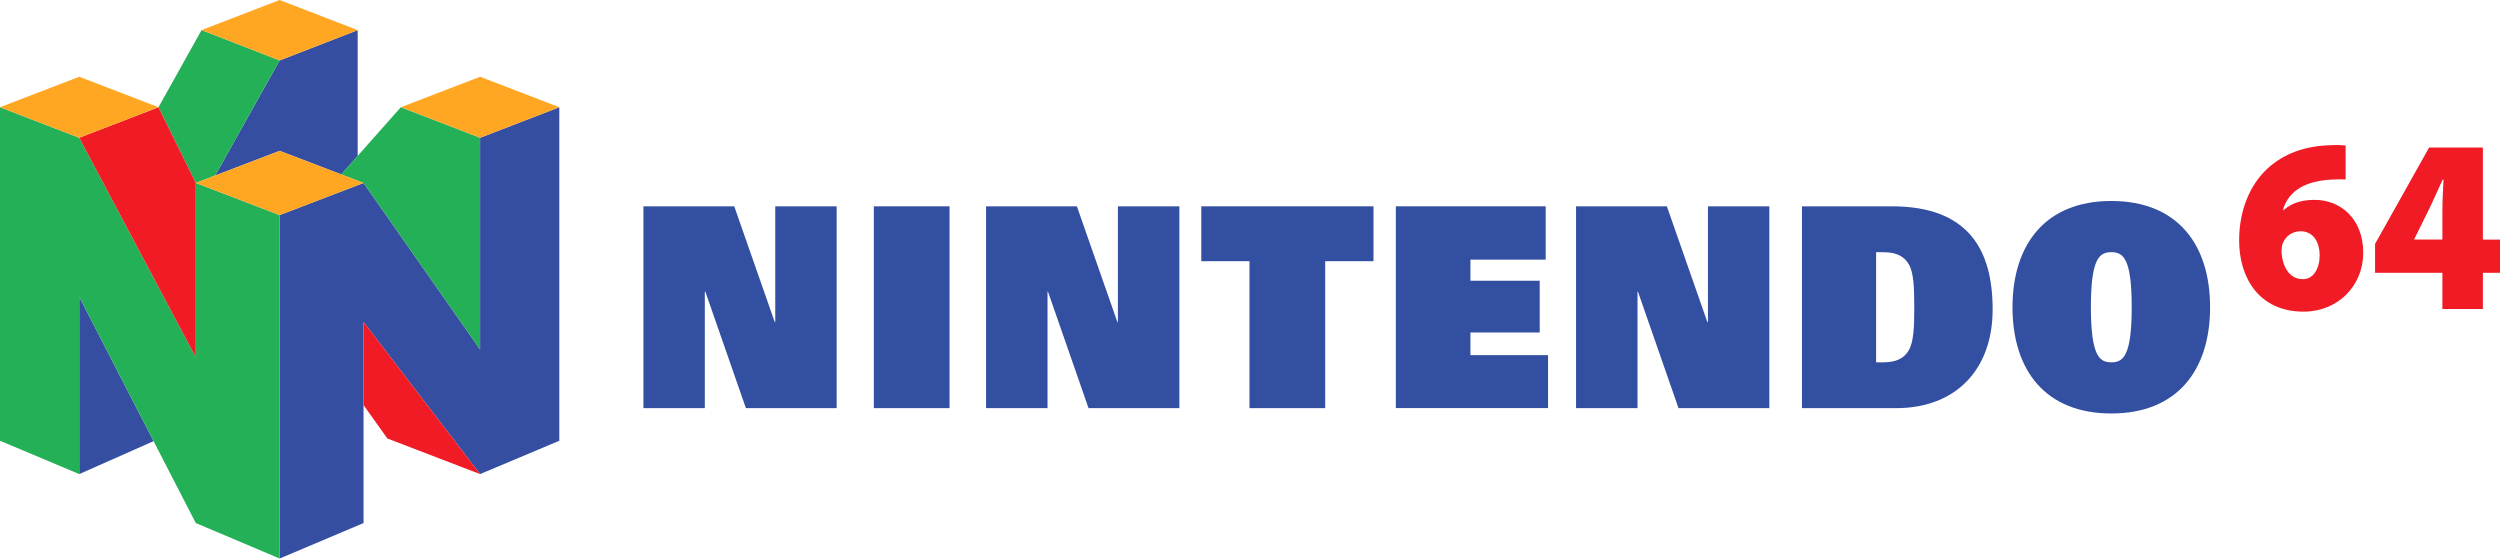
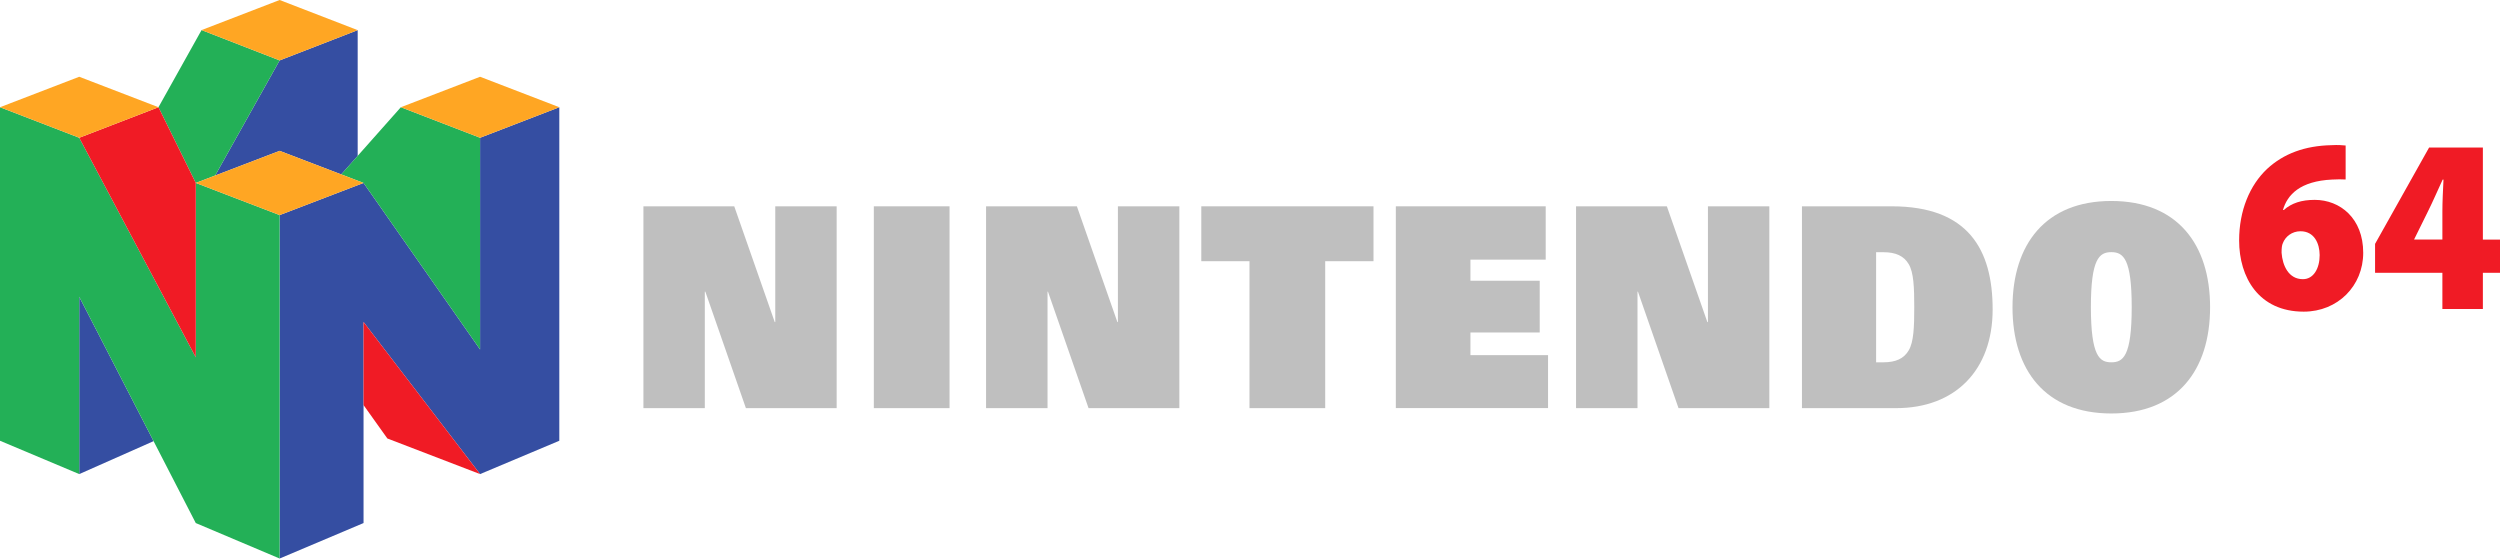
<svg xmlns="http://www.w3.org/2000/svg" width="1016mm" height="226.986mm" viewBox="0 0 1016 226.986" version="1.1" id="svg1">
  <defs id="defs1" />
  <g id="g12" transform="scale(0.2645833)">
-     <polyline class="st0" points="1145.7,626.9 1285.1,626.9 1285.1,316.9 1190.8,316.9 1190.8,494.7 1190,494.7 1127.8,316.9      988.3,316.9 988.3,626.9 1082.6,626.9 1082.6,448 1083.4,448 1145.7,626.9    " id="polyline1" style="fill:#334fa2" />
-     <rect x="1342.2" y="316.9" class="st0" width="116.3" height="310" id="rect3" style="fill:#334fa2" />
-     <polyline class="st0" points="1672,626.9 1811.5,626.9 1811.5,316.9 1717.1,316.9 1717.1,494.7 1716.3,494.7 1654.1,316.9      1514.6,316.9 1514.6,626.9 1609,626.9 1609,448 1609.7,448 1672,626.9    " id="polyline2" style="fill:#334fa2" />
-     <polyline class="st0" points="1919.2,401.2 1845.2,401.2 1845.2,316.9 2109.7,316.9 2109.7,401.2 2035.5,401.2 2035.5,626.9      1919.2,626.9 1919.2,401.2    " id="polyline4" style="fill:#334fa2" />
-     <polyline class="st0" points="2144,316.9 2374.2,316.9 2374.2,398.8 2258.6,398.8 2258.6,431.2 2365,431.2 2365,510.7      2258.6,510.7 2258.6,545.5 2377.8,545.5 2377.8,626.8 2144,626.8 2144,316.9    " id="polyline9" style="fill:#334fa2" />
-     <polyline class="st0" points="2578.2,626.9 2717.7,626.9 2717.7,316.9 2623.4,316.9 2623.4,494.7 2622.5,494.7 2560.3,316.9      2420.8,316.9 2420.8,626.9 2515.2,626.9 2515.2,448 2515.9,448 2578.2,626.9    " id="polyline3" style="fill:#334fa2" />
-     <path class="st0" d="m 2881.7,556.5 h 11.4 c 18.7,0 31.3,-5.7 38.6,-18.2 7.8,-12.9 8.6,-36.3 8.6,-66.3 0,-30.1 -0.8,-53.5 -8.6,-66.4 -7.3,-12.4 -19.8,-18.2 -38.6,-18.2 h -11.4 V 556.5 M 2767.8,316.9 h 137.9 c 117.6,0 155,66.5 155,158.4 0,93.6 -57.8,151.6 -148.1,151.6 h -144.8 z" id="path5" style="fill:#334fa2" />
-     <path class="st0" d="m 3243,556.5 c 17.9,0 31.3,-8.8 31.3,-84.6 0,-74.1 -12.6,-84.6 -31.3,-84.6 -18.7,0 -31.4,10.5 -31.4,84.6 0.1,75.9 13.6,84.6 31.4,84.6 m 0,-247.8 c 101.3,0 151.7,66.5 151.7,163.2 0,96.6 -50.4,163.2 -151.7,163.2 -101.3,0 -151.8,-66.5 -151.8,-163.2 0.1,-96.6 50.6,-163.2 151.8,-163.2 z" id="path6" style="fill:#334fa2" />
+     <polyline class="st0" points="1145.7,626.9 1285.1,626.9 1285.1,316.9 1190.8,316.9 1190.8,494.7 1190,494.7 1127.8,316.9      988.3,316.9 988.3,626.9 1082.6,626.9 1082.6,448 1083.4,448 1145.7,626.9    " id="polyline1" style="fill:#bfbfbf;fill-opacity:1" />
+     <rect x="1342.2" y="316.9" class="st0" width="116.3" height="310" id="rect3" style="fill:#bfbfbf;fill-opacity:1" />
+     <polyline class="st0" points="1672,626.9 1811.5,626.9 1811.5,316.9 1717.1,316.9 1717.1,494.7 1716.3,494.7 1654.1,316.9      1514.6,316.9 1514.6,626.9 1609,626.9 1609,448 1609.7,448 1672,626.9    " id="polyline2" style="fill:#bfbfbf;fill-opacity:1" />
+     <polyline class="st0" points="1919.2,401.2 1845.2,401.2 1845.2,316.9 2109.7,316.9 2109.7,401.2 2035.5,401.2 2035.5,626.9      1919.2,626.9 1919.2,401.2    " id="polyline4" style="fill:#bfbfbf;fill-opacity:1" />
+     <polyline class="st0" points="2144,316.9 2374.2,316.9 2374.2,398.8 2258.6,398.8 2258.6,431.2 2365,431.2 2365,510.7      2258.6,510.7 2258.6,545.5 2377.8,545.5 2377.8,626.8 2144,626.8 2144,316.9    " id="polyline9" style="fill:#bfbfbf;fill-opacity:1" />
+     <polyline class="st0" points="2578.2,626.9 2717.7,626.9 2717.7,316.9 2623.4,316.9 2623.4,494.7 2622.5,494.7 2560.3,316.9      2420.8,316.9 2420.8,626.9 2515.2,626.9 2515.2,448 2515.9,448 2578.2,626.9    " id="polyline3" style="fill:#bfbfbf;fill-opacity:1" />
+     <path class="st0" d="m 2881.7,556.5 h 11.4 c 18.7,0 31.3,-5.7 38.6,-18.2 7.8,-12.9 8.6,-36.3 8.6,-66.3 0,-30.1 -0.8,-53.5 -8.6,-66.4 -7.3,-12.4 -19.8,-18.2 -38.6,-18.2 h -11.4 V 556.5 M 2767.8,316.9 h 137.9 c 117.6,0 155,66.5 155,158.4 0,93.6 -57.8,151.6 -148.1,151.6 h -144.8 z" id="path5" style="fill:#bfbfbf;fill-opacity:1" />
+     <path class="st0" d="m 3243,556.5 c 17.9,0 31.3,-8.8 31.3,-84.6 0,-74.1 -12.6,-84.6 -31.3,-84.6 -18.7,0 -31.4,10.5 -31.4,84.6 0.1,75.9 13.6,84.6 31.4,84.6 m 0,-247.8 c 101.3,0 151.7,66.5 151.7,163.2 0,96.6 -50.4,163.2 -151.7,163.2 -101.3,0 -151.8,-66.5 -151.8,-163.2 0.1,-96.6 50.6,-163.2 151.8,-163.2 z" id="path6" style="fill:#bfbfbf;fill-opacity:1" />
    <path class="st1" d="m 3537.4,428.8 c 16,0 25.6,-16.2 25.6,-37 -0.1,-17.6 -8.1,-36.6 -29.5,-36.6 -13,0 -23.2,8.2 -27,18.2 -1.5,3.1 -2,7.5 -2,14.8 1.4,19.8 10.9,40.6 32.6,40.6 h 0.3 m 65.4,-153.1 c -6.2,-0.4 -12.2,-0.3 -20.6,0.1 -49.1,2.3 -68.9,23.2 -75.6,46.8 h 1.2 c 12.2,-10.7 27.3,-15.6 47.6,-15.6 38.9,0 74.5,28.2 74.5,81.3 0,50.8 -39.1,90.4 -91.4,90.4 -69.1,0 -99.2,-52.7 -99.2,-109.3 0,-46 16.3,-84.9 43,-110 25.5,-23.6 58.3,-35.5 98.5,-36.4 10.7,-0.6 17,0 22.1,0.5 v 52.2 z" id="path7" style="fill:#f01b25" />
    <path class="st1" d="m 3751.5,368 v -42.7 c 0,-15.7 0.9,-32.1 1.7,-49.4 h -1.3 c -7.8,16.8 -14.5,32.7 -23.1,49.9 l -20.4,41.3 -0.3,0.8 h 43.4 m 0,106.7 V 419 h -103.4 v -44.4 l 83,-148 h 82.6 V 368 h 26.3 v 51 h -26.3 v 55.6 z" id="path8" style="fill:#f01b25" />
  </g>
  <g id="g1">
    <polygon class="st2" points="549.4,239.5 549.4,46.3 429.5,92.8 330.5,269.6 429.5,231.7 524.1,267.9 " id="polygon11" style="fill:#354ea2" transform="scale(0.2645833)" />
    <polygon class="st2" points="235.9,677.6 121.7,455.9 121.7,728.2 " id="polygon13" style="fill:#354ea2" transform="scale(0.2645833)" />
    <polygon class="st2" points="737.4,536.8 737.4,211.6 859.1,164.7 859.1,677 737.4,728.2 558.4,494.6 558.4,803.4 429.5,857.9 429.5,330.4 558.4,281 " id="polygon12" style="fill:#354ea2" transform="scale(0.2645833)" />
    <polygon class="st3" points="300.7,281 330.5,269.6 429.5,92.8 309.6,46.2 243.4,164.7 " id="polygon14" style="fill:#23b057" transform="scale(0.2645833)" />
    <polygon class="st3" points="615.7,164.7 737.4,211.6 737.4,536.8 558.4,281 524.1,267.9 " id="polygon15" style="fill:#23b057" transform="scale(0.2645833)" />
    <polygon class="st3" points="429.5,857.9 429.5,330.4 300.7,281 300.7,548.8 121.7,211.6 0,164.7 0,677 121.7,728.2 121.7,455.9 300.7,803.4 " id="polygon16" style="fill:#23b057" transform="scale(0.2645833)" />
    <polygon class="st1" points="300.7,281 300.7,548.8 121.7,211.6 243.4,164.7 " id="polygon17" style="fill:#f01b25" transform="scale(0.2645833)" />
    <polygon class="st1" points="737.4,728.2 558.4,494.6 558.4,622.2 595,673.5 " id="polygon18" style="fill:#f01b25" transform="scale(0.2645833)" />
    <polygon class="st4" points="558.4,281 429.5,330.4 300.7,281 429.5,231.7 " id="polygon19" style="fill:#ffa623" transform="scale(0.2645833)" />
    <polygon class="st4" points="615.7,164.7 737.4,117.9 859.1,164.7 737.4,211.6 " id="polygon20" style="fill:#ffa623" transform="scale(0.2645833)" />
    <polygon class="st4" points="0,164.7 121.7,117.9 243.4,164.7 121.7,211.6 " id="polygon21" style="fill:#ffa623" transform="scale(0.2645833)" />
    <polygon class="st4" points="549.4,46.3 429.5,0 309.6,46.2 429.5,92.8 " id="polygon22" style="fill:#ffa623" transform="scale(0.2645833)" />
  </g>
</svg>
